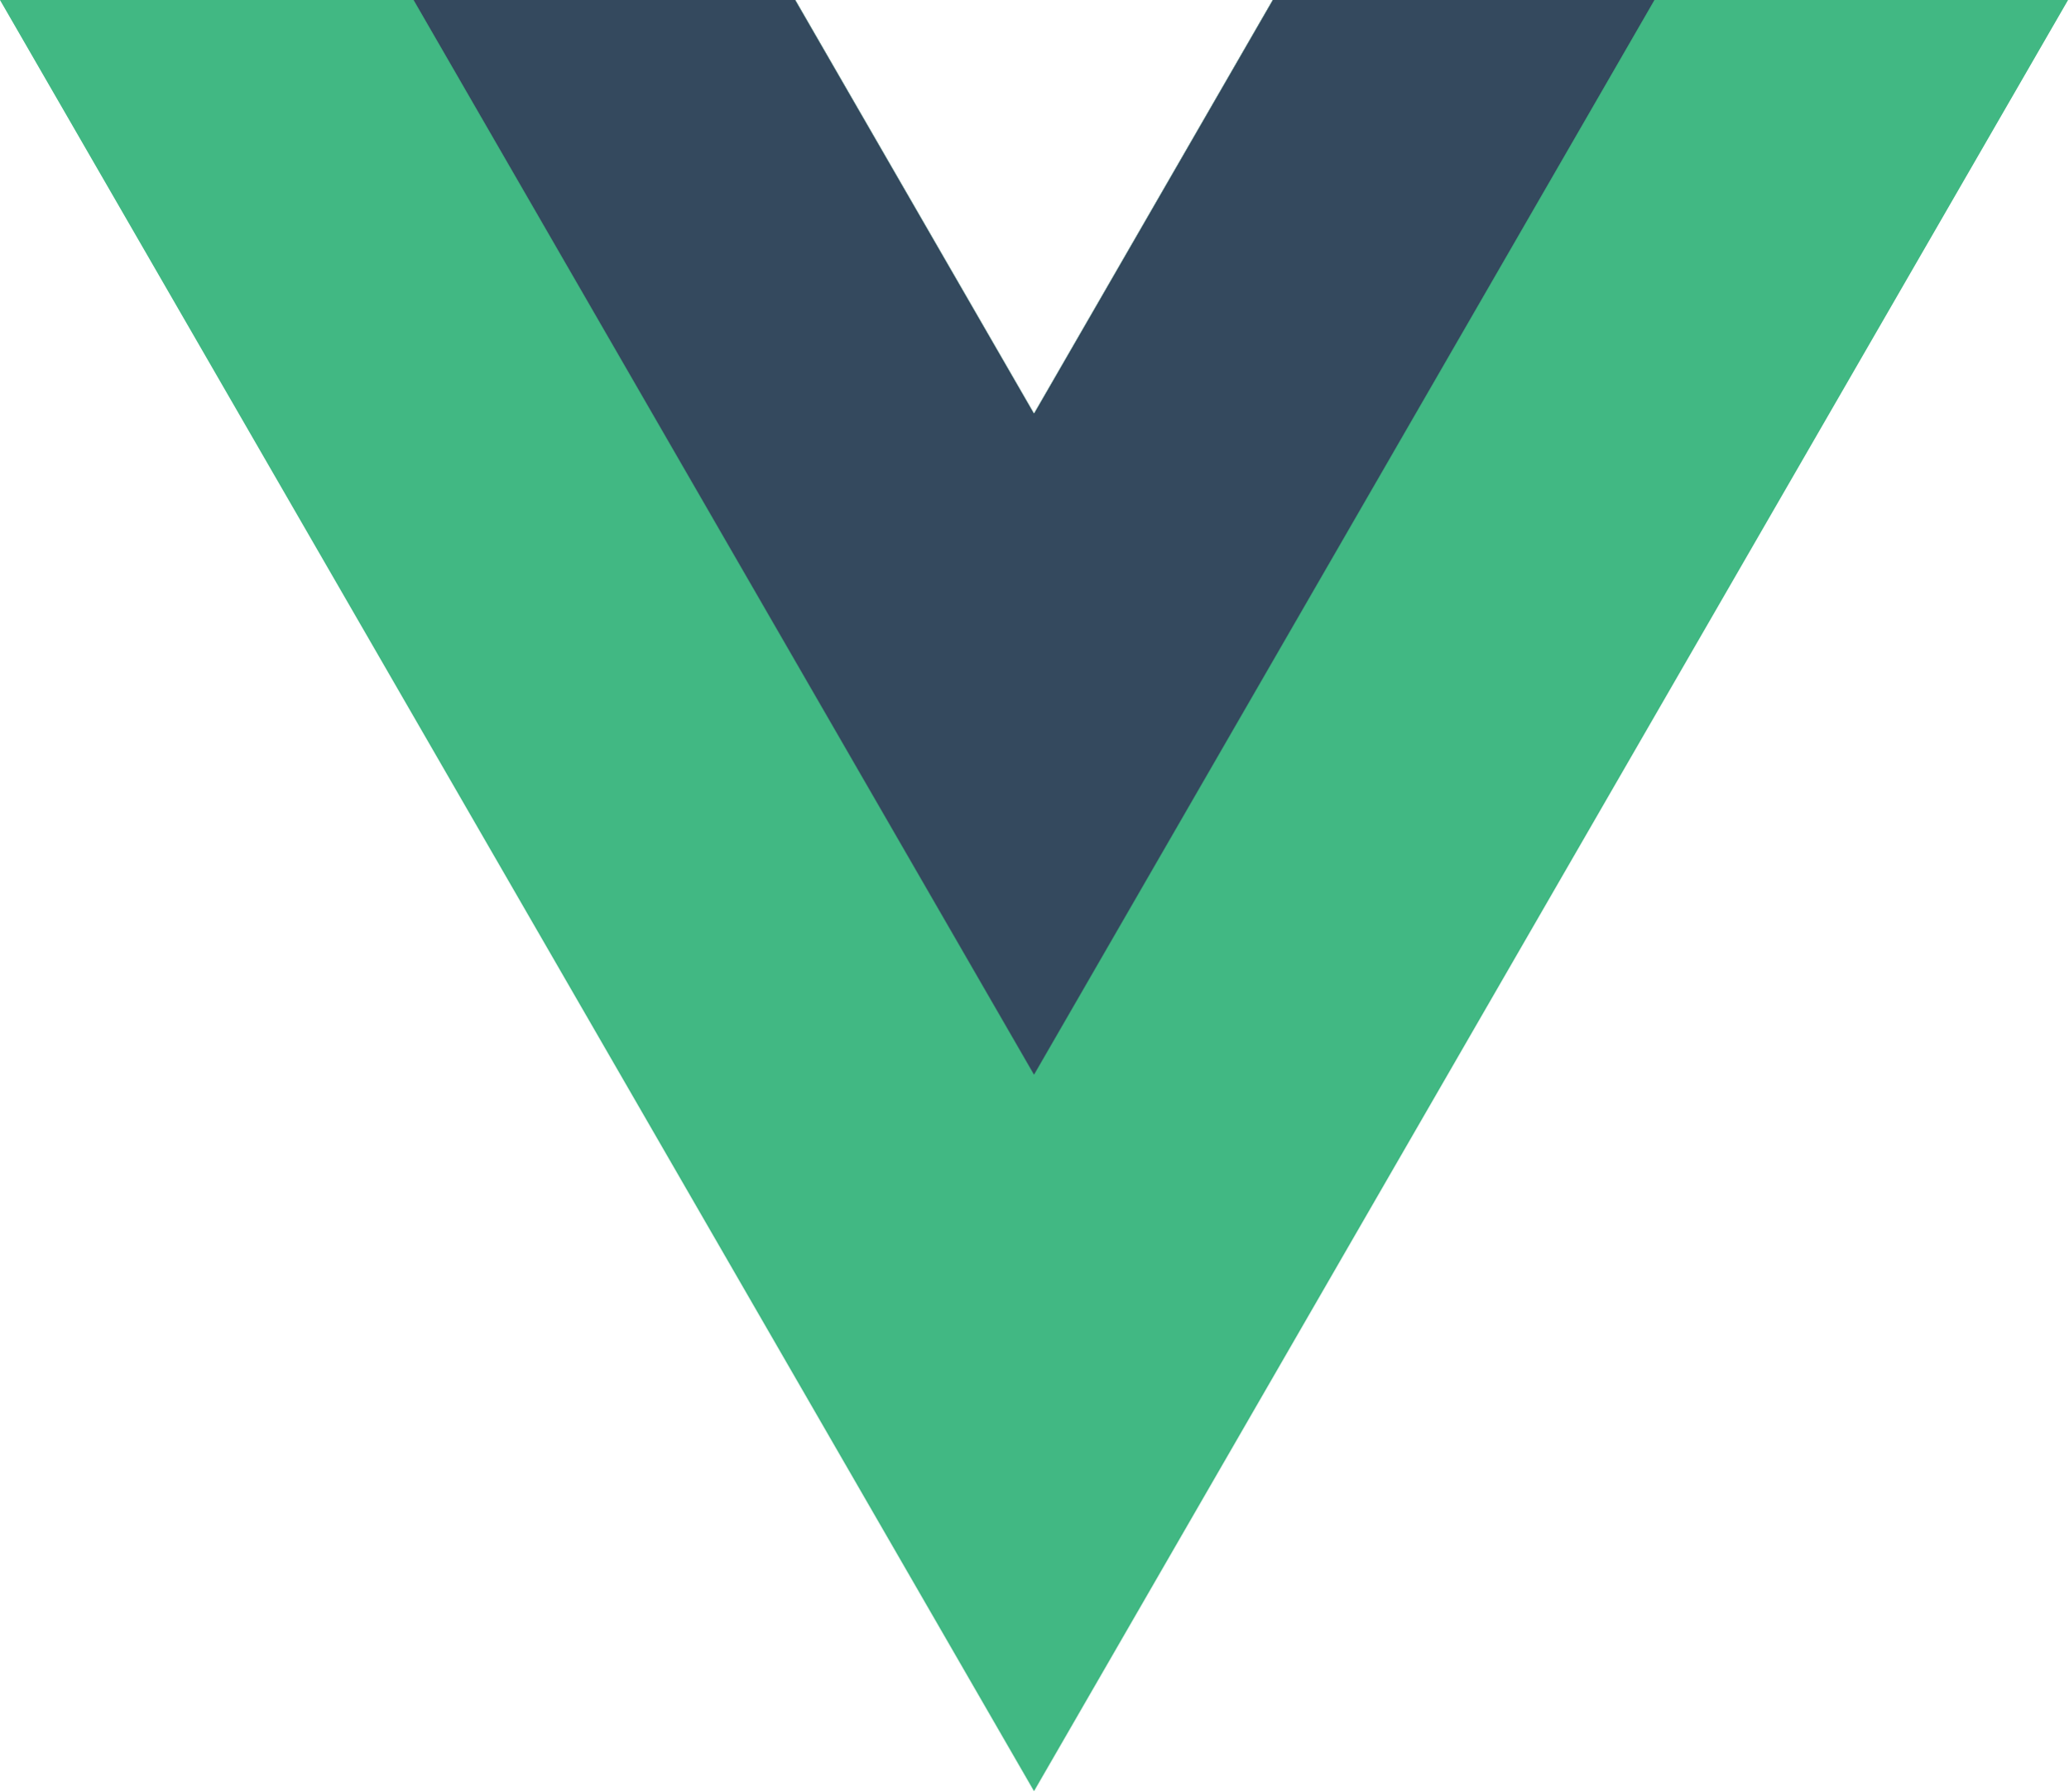
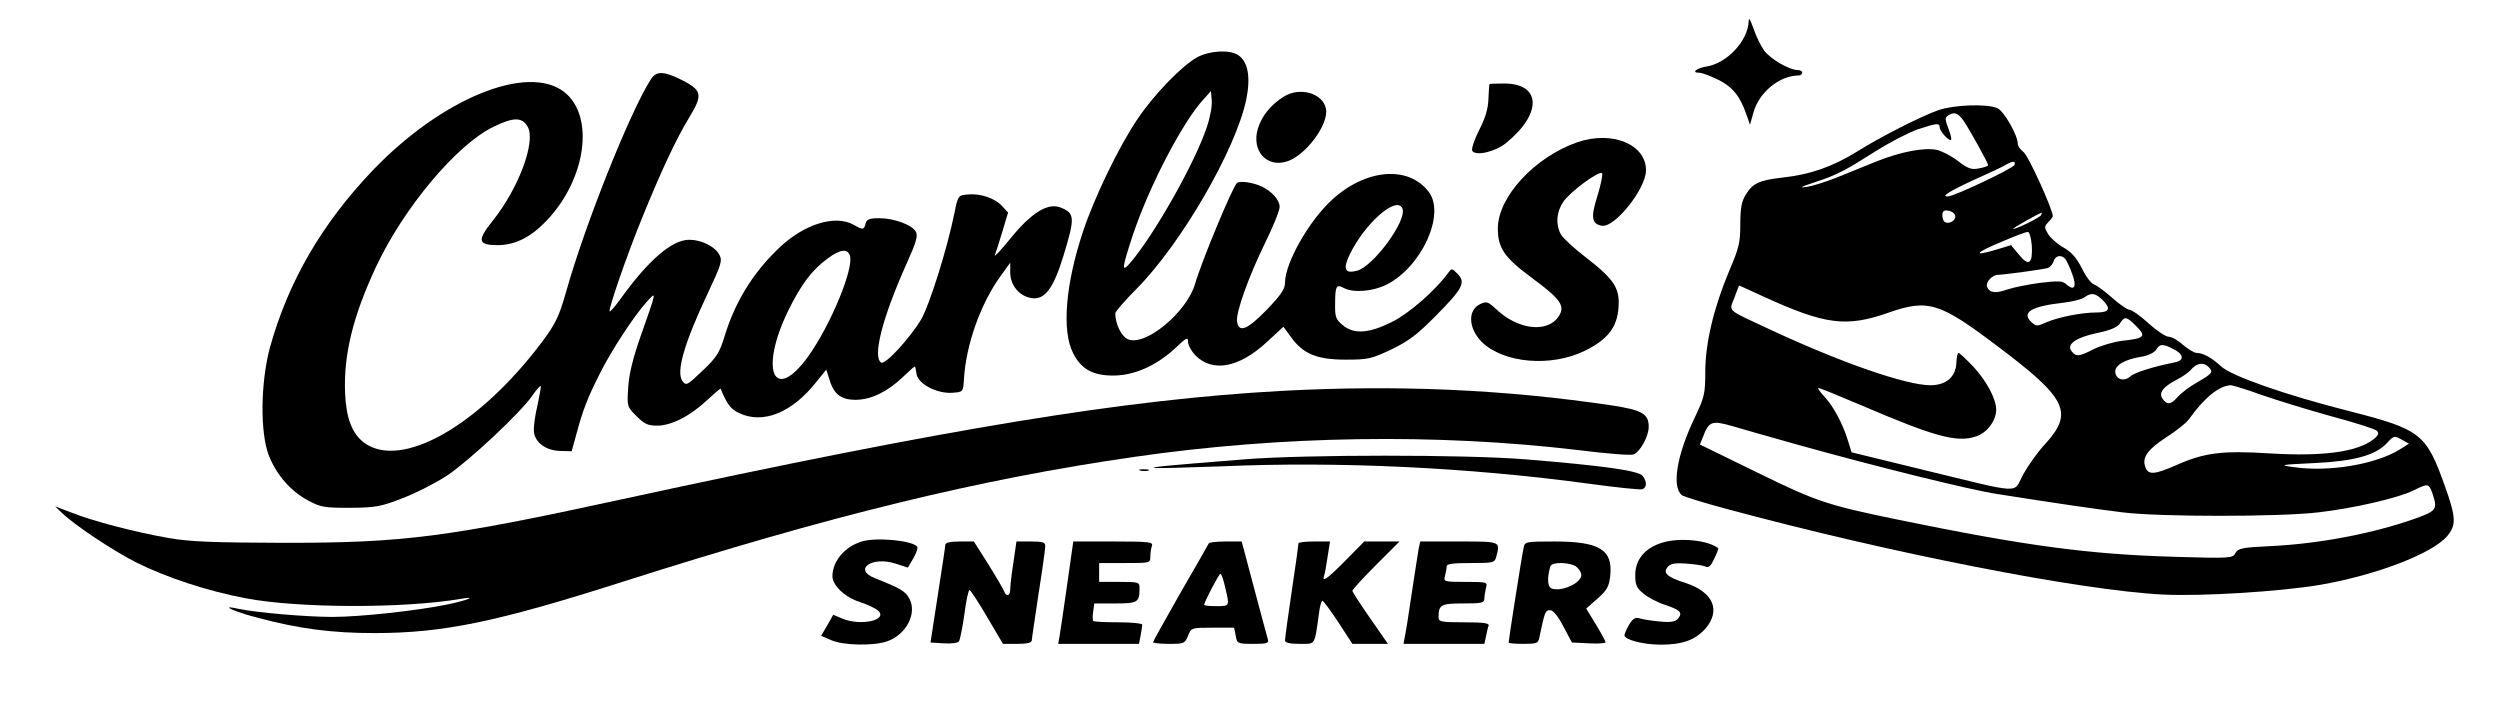
- <svg xmlns="http://www.w3.org/2000/svg" viewBox="0 0 261.76 226.69">
-   <path d="M161.096.001l-30.225 52.351L100.647.001H-.005l130.877 226.688L261.749.001z" fill="#41b883" />
-   <path d="M161.096.001l-30.225 52.351L100.647.001H52.346l78.526 136.01L209.398.001z" fill="#34495e" />
+ <svg xmlns="http://www.w3.org/2000/svg" version="1.0" width="928pt" height="269pt" viewBox="0 0 928 269" preserveAspectRatio="xMidYMid meet">
+   <g transform="translate(0,269) scale(0.1,-0.1)" fill="#000000" stroke="none">
+     <path d="M6491 2611 c-2 -72 -80 -156 -157 -168 -37 -6 -57 -23 -27 -23 11 0 42 -12 71 -26 53 -26 82 -62 105 -130 l13 -37 13 46 c21 75 97 137 169 137 6 0 12 5 12 10 0 6 -8 10 -17 10 -31 0 -103 42 -125 73 -12 17 -30 54 -39 81 -12 34 -18 43 -18 27z" />
+     <path d="M4445 2478 c-56 -30 -162 -139 -224 -232 -67 -99 -160 -291 -201 -416 -65 -195 -79 -368 -37 -450 30 -61 75 -85 153 -84 76 1 157 37 227 102 42 40 47 42 47 23 0 -13 13 -35 28 -51 64 -63 161 -45 263 49 l63 58 28 -38 c45 -63 97 -84 203 -84 84 0 96 3 170 38 64 31 96 55 166 126 99 100 111 123 79 155 -21 21 -21 21 -36 1 -47 -64 -144 -149 -207 -180 -86 -43 -142 -47 -184 -11 -25 21 -28 31 -27 80 0 64 5 72 32 57 36 -19 109 -13 160 13 129 66 218 260 156 343 -75 100 -234 87 -360 -29 -86 -79 -174 -235 -174 -307 0 -24 -15 -46 -69 -102 -71 -73 -103 -86 -109 -42 -5 33 43 166 103 289 30 61 55 122 55 136 0 25 -28 57 -65 75 -31 15 -80 23 -93 14 -14 -8 -133 -294 -156 -375 -31 -106 -186 -234 -250 -205 -24 11 -46 57 -46 96 0 6 35 47 78 90 166 167 369 517 408 703 17 83 7 140 -29 165 -31 21 -104 18 -152 -7z m35 -259 c-43 -131 -195 -400 -284 -504 -34 -40 -32 -22 9 102 61 183 187 424 264 506 l26 29 3 -35 c2 -19 -6 -63 -18 -98z m726 -304 c17 -44 -109 -215 -169 -230 -45 -12 -53 6 -27 60 57 118 177 222 196 170z" />
+     <path d="M2417 2397 c-76 -116 -246 -541 -317 -795 -25 -87 -38 -114 -87 -180 -235 -313 -524 -477 -662 -375 -44 34 -66 90 -70 183 -6 143 29 286 115 470 103 219 298 452 435 519 76 37 107 37 128 0 31 -55 -35 -230 -129 -347 -60 -75 -57 -92 19 -92 64 1 121 29 180 91 147 154 179 388 66 477 -136 107 -455 -23 -711 -290 -189 -198 -314 -413 -382 -658 -35 -130 -37 -316 -4 -401 29 -73 82 -133 146 -167 46 -25 61 -27 156 -27 95 1 113 4 195 36 50 19 124 57 165 84 82 55 271 232 315 295 15 22 30 39 32 37 2 -2 -4 -35 -12 -72 -9 -37 -15 -81 -13 -98 4 -40 45 -70 99 -71 l41 -1 18 65 c24 89 41 133 85 220 41 84 128 217 176 270 37 41 37 42 -22 -125 -29 -83 -44 -142 -47 -192 -5 -72 -4 -73 31 -108 29 -29 42 -35 76 -35 53 0 122 35 185 94 27 25 50 45 51 43 24 -58 38 -76 68 -90 89 -43 197 1 287 115 l37 46 12 -37 c16 -55 44 -76 100 -75 56 1 115 30 172 84 23 22 43 40 45 40 1 0 4 -12 6 -27 4 -37 75 -75 133 -71 40 3 40 3 43 48 7 129 62 283 136 385 l36 50 0 -37 c0 -45 32 -86 76 -94 51 -10 84 33 122 158 43 141 42 157 -12 178 -47 18 -108 -20 -185 -115 -36 -44 -62 -72 -58 -62 4 10 16 49 28 88 l21 70 -23 25 c-27 29 -81 47 -128 42 -34 -3 -35 -4 -48 -68 -27 -134 -93 -344 -125 -398 -42 -69 -132 -167 -147 -158 -33 21 4 166 95 369 34 75 42 102 34 116 -13 26 -81 51 -136 51 -37 0 -47 -4 -51 -20 -6 -24 -10 -24 -43 -5 -70 40 -188 3 -283 -90 -95 -92 -159 -198 -197 -322 -19 -62 -29 -79 -82 -129 -58 -55 -61 -57 -75 -38 -24 33 7 141 95 327 50 106 54 120 42 142 -16 30 -67 55 -111 55 -65 0 -152 -75 -259 -224 -18 -25 -35 -44 -37 -42 -6 6 64 209 120 346 75 184 126 292 176 375 51 84 47 100 -30 139 -65 32 -92 33 -112 3z m738 -656 c15 -48 -72 -258 -155 -374 -127 -176 -182 -53 -75 168 49 100 89 153 148 196 46 34 73 37 82 10z" />
+     <path d="M5529 2378 c-1 -2 -3 -27 -4 -56 -1 -36 -12 -72 -35 -116 -18 -36 -29 -70 -25 -76 13 -20 84 -4 124 28 136 109 133 222 -5 222 -30 0 -55 -1 -55 -2z" />
+     <path d="M4765 2331 c-47 -29 -82 -72 -96 -119 -24 -82 33 -146 109 -121 70 23 155 138 144 195 -11 58 -97 83 -157 45z" />
+     <path d="M7195 2281 c-67 -24 -213 -98 -304 -155 -89 -55 -172 -84 -273 -95 -88 -10 -112 -21 -138 -64 -15 -24 -20 -50 -20 -110 0 -68 -5 -88 -41 -172 -57 -136 -89 -268 -89 -375 0 -82 -3 -94 -40 -172 -66 -138 -85 -255 -47 -286 6 -5 80 -28 162 -50 610 -165 1318 -304 1625 -319 146 -7 433 11 582 36 208 36 417 116 472 181 34 41 33 69 -8 184 -70 197 -90 212 -356 280 -233 59 -437 130 -475 166 -35 32 -67 50 -91 50 -9 0 -32 14 -51 30 -18 17 -42 30 -53 30 -11 0 -45 23 -75 50 -30 28 -62 50 -70 50 -8 0 -37 20 -64 44 -27 24 -58 47 -68 50 -10 3 -31 30 -45 60 -20 39 -38 60 -68 77 -23 13 -49 36 -58 51 -14 24 -14 27 1 43 9 9 17 19 17 23 -1 27 -92 227 -109 238 -12 9 -21 22 -21 30 0 32 -51 121 -75 132 -38 18 -162 13 -220 -7z m93 -38 c23 -34 92 -158 92 -166 0 -3 -15 -9 -34 -12 -28 -6 -41 -1 -79 28 -25 19 -60 37 -79 41 -48 9 -134 -8 -222 -43 -42 -17 -109 -44 -148 -60 -40 -16 -91 -32 -113 -35 -29 -4 -21 0 30 17 85 28 113 43 231 118 51 32 119 67 153 79 70 23 81 24 81 8 0 -14 30 -48 41 -48 5 0 1 18 -8 41 -13 35 -14 42 -2 50 23 15 37 10 57 -18z m190 -165 c-5 -13 -222 -116 -247 -117 -29 -2 6 20 100 63 52 23 103 47 114 54 26 15 38 15 33 0z m-220 -189 c3 -17 -23 -33 -39 -23 -5 3 -9 14 -9 25 0 15 6 20 22 17 13 -2 24 -10 26 -19z m318 2 c-6 -10 -91 -51 -103 -51 -7 1 95 58 105 60 2 0 1 -4 -2 -9z m-34 -112 c4 -68 -11 -80 -48 -34 l-29 35 -49 -15 c-99 -30 -87 -14 22 31 42 18 82 33 89 33 6 1 12 -19 15 -50z m125 -51 c5 -7 17 -32 25 -55 18 -47 8 -65 -21 -39 -15 14 -29 14 -99 6 -44 -6 -99 -17 -122 -25 -43 -15 -65 -12 -74 10 -6 18 19 45 42 45 28 1 165 20 183 25 9 3 19 15 22 25 6 22 30 26 44 8z m-1123 -138 c230 -105 308 -116 465 -61 148 52 191 38 403 -122 262 -197 287 -248 178 -367 -27 -29 -63 -80 -81 -113 -37 -70 5 -72 -370 19 l-266 65 -13 42 c-18 61 -54 129 -88 165 -17 18 -26 32 -22 32 5 0 76 -29 158 -64 273 -117 356 -140 427 -116 41 13 75 59 75 100 -1 41 -36 106 -86 160 -26 27 -50 50 -54 50 -4 0 -7 -17 -8 -37 -2 -52 -38 -83 -96 -83 -91 0 -332 84 -596 207 -165 77 -152 65 -132 118 9 25 17 45 18 45 1 0 41 -18 88 -40z m1262 -15 c31 -31 24 -45 -25 -45 -54 0 -139 -17 -184 -36 -35 -16 -38 -16 -56 0 -39 36 -1 59 116 72 35 4 71 13 80 20 26 19 41 17 69 -11z m124 -96 c38 -38 31 -45 -52 -54 -32 -4 -80 -18 -106 -31 -55 -28 -65 -29 -82 -8 -21 25 15 51 95 68 49 10 74 21 84 35 18 28 24 27 61 -10z m138 -85 c39 -19 41 -42 5 -49 -80 -16 -150 -38 -165 -52 -22 -20 -52 -13 -56 14 -4 26 34 49 98 59 24 4 46 15 53 25 14 23 25 24 65 3z m130 -66 c19 -19 15 -24 -40 -56 -29 -16 -63 -42 -76 -57 -24 -28 -39 -29 -56 -3 -13 21 5 43 53 68 20 10 45 27 55 39 21 24 46 27 64 9z m197 -104 c55 -19 171 -55 258 -79 87 -23 164 -48 170 -54 9 -9 6 -17 -13 -32 -61 -47 -187 -64 -385 -52 -174 11 -241 3 -343 -42 -84 -37 -107 -39 -118 -10 -14 36 7 66 76 111 38 24 78 56 87 70 55 77 110 122 153 124 8 0 60 -16 115 -36z m-1725 -184 c294 -82 640 -168 745 -184 229 -36 366 -56 465 -68 135 -17 580 -17 725 0 132 15 300 54 355 82 52 26 56 26 69 -11 20 -59 16 -65 -61 -93 -157 -56 -356 -94 -536 -103 -109 -5 -124 -8 -134 -26 -10 -19 -18 -20 -222 -14 -320 9 -554 40 -1031 138 -262 54 -302 67 -522 175 l-213 104 11 27 c22 59 33 63 107 42 37 -11 146 -42 242 -69z m2249 16 l23 -13 -35 -22 c-90 -55 -262 -84 -393 -65 -55 8 -51 9 76 15 149 7 228 29 270 74 27 29 27 29 59 11z" />
+     <path d="M5855 2162 c-158 -55 -295 -203 -295 -320 0 -73 24 -108 127 -184 107 -79 124 -104 99 -142 -41 -63 -151 -51 -233 27 -29 27 -35 29 -57 19 -49 -22 -46 -90 4 -141 80 -79 257 -95 383 -33 85 42 120 87 125 161 5 72 -16 104 -122 186 -43 33 -84 71 -92 85 -20 37 -17 83 9 121 25 37 133 117 144 106 3 -4 -4 -41 -17 -83 -26 -81 -22 -106 17 -112 48 -7 163 138 163 206 0 97 -127 148 -255 104z" />
+     <path d="M4757 1239 c-582 -32 -1231 -138 -2447 -402 -652 -142 -812 -162 -1255 -162 -268 1 -349 4 -430 18 -124 22 -279 62 -359 94 l-61 23 25 -24 c48 -46 186 -138 274 -183 114 -57 266 -107 409 -134 196 -37 586 -38 797 -2 65 11 26 -5 -50 -21 -113 -23 -323 -46 -426 -46 -97 0 -284 16 -348 30 -76 17 -20 -10 74 -34 150 -40 273 -56 429 -56 256 0 454 41 921 190 771 246 1324 381 1900 464 547 79 1121 88 1651 25 102 -13 193 -20 202 -16 25 9 57 67 57 103 0 48 -25 62 -136 79 -403 60 -801 77 -1227 54z" />
+     <path d="M4620 985 c-314 -25 -340 -28 -336 -32 2 -2 116 1 252 6 431 19 915 -4 1358 -64 104 -14 195 -24 203 -21 16 7 17 27 1 49 -15 20 -143 38 -436 62 -224 18 -816 18 -1042 0z" />
+     <path d="M4233 943 c9 -2 23 -2 30 0 6 3 -1 5 -18 5 -16 0 -22 -2 -12 -5z" />
+     <path d="M3199 680 c-63 -19 -109 -73 -109 -129 0 -34 47 -79 103 -96 29 -10 59 -24 67 -32 37 -35 -65 -58 -134 -29 l-33 14 -22 -39 -23 -39 39 -17 c46 -19 154 -21 205 -4 71 24 113 103 84 158 -14 28 -33 39 -129 77 -82 33 -9 82 77 54 l46 -15 20 34 c11 19 18 38 15 43 -14 23 -151 37 -206 20z" />
+     <path d="M6168 675 c-63 -20 -98 -63 -98 -120 0 -36 5 -48 30 -68 16 -14 52 -33 80 -42 57 -19 67 -29 49 -51 -10 -12 -26 -15 -69 -11 -30 3 -64 8 -75 12 -15 4 -24 -1 -38 -24 -9 -16 -17 -34 -17 -39 0 -17 71 -35 135 -35 80 0 127 17 165 59 59 68 30 136 -73 170 -68 21 -85 37 -67 59 11 13 27 16 69 13 31 -2 63 -7 72 -11 11 -6 20 2 32 29 10 20 17 38 15 39 -37 30 -145 41 -210 20z" />
+     <path d="M3509 668 c0 -7 -13 -92 -28 -188 l-27 -175 49 -3 c30 -2 53 1 57 8 4 7 13 52 20 101 6 49 15 89 19 89 3 0 33 -45 65 -100 l59 -100 53 0 c36 0 54 4 54 13 0 6 12 84 25 172 14 88 25 168 25 178 0 14 -9 17 -53 17 l-54 0 -11 -77 c-7 -43 -12 -88 -12 -100 0 -27 -15 -30 -24 -5 -4 9 -30 54 -59 100 l-52 82 -52 0 c-35 0 -53 -4 -54 -12z" />
+     <path d="M3961 518 c-13 -90 -25 -175 -28 -190 l-5 -28 150 0 150 0 6 31 c3 17 6 35 6 40 0 5 -40 9 -88 9 -49 0 -91 2 -94 5 -2 3 -3 18 0 35 l4 30 78 0 c83 0 90 4 90 56 0 23 -2 24 -75 24 l-75 0 0 35 0 35 95 0 c94 0 95 0 95 24 0 13 3 31 6 40 5 14 -11 16 -143 16 l-149 0 -23 -162z" />
+     <path d="M4487 673 c-2 -5 -50 -88 -106 -185 -55 -97 -101 -179 -101 -182 0 -3 26 -6 59 -6 56 0 59 1 71 30 12 30 13 30 91 30 l80 0 6 -30 c5 -29 7 -30 65 -30 52 0 59 2 54 18 -3 9 -21 78 -41 152 -20 74 -40 152 -46 173 l-10 37 -59 0 c-32 0 -61 -3 -63 -7z m61 -164 c17 -70 17 -69 -33 -69 -25 0 -45 2 -45 5 0 11 55 115 60 115 4 0 12 -23 18 -51z" />
+     <path d="M4820 673 c0 -5 -11 -84 -25 -177 -14 -93 -25 -176 -25 -183 0 -9 16 -13 54 -13 60 0 55 -9 72 113 3 26 9 47 13 47 3 0 30 -36 59 -80 l52 -80 66 0 66 0 -66 95 c-36 52 -66 98 -66 102 0 4 39 47 87 95 l88 88 -65 0 -66 0 -69 -70 c-67 -68 -89 -84 -80 -57 3 6 8 38 13 70 l9 57 -59 0 c-32 0 -58 -3 -58 -7z" />
+     <path d="M5266 653 c-3 -16 -14 -91 -26 -168 -11 -77 -23 -150 -26 -162 l-4 -23 150 0 150 0 6 28 c3 15 7 33 10 40 2 9 -20 12 -91 12 -87 0 -95 2 -95 19 0 46 8 51 91 51 69 0 79 2 79 18 0 9 3 27 6 40 6 21 5 22 -76 22 -81 0 -82 1 -76 23 3 12 6 28 6 35 0 9 25 12 89 12 84 0 89 1 95 23 15 58 19 57 -138 57 l-144 0 -6 -27z" />
+     <path d="M5656 658 c-6 -24 -56 -344 -56 -353 0 -3 25 -5 55 -5 49 0 55 2 59 23 20 96 22 102 40 102 11 0 29 -21 49 -60 l32 -60 63 -3 c34 -2 62 0 62 4 0 3 -16 33 -36 66 l-36 59 42 37 c35 31 43 45 47 84 11 97 -39 128 -206 128 -107 0 -111 -1 -115 -22z m198 -74 c9 -8 16 -21 16 -28 0 -30 -71 -63 -109 -51 -17 5 -19 40 -6 83 6 18 80 15 99 -4z" />
+   </g>
</svg>
